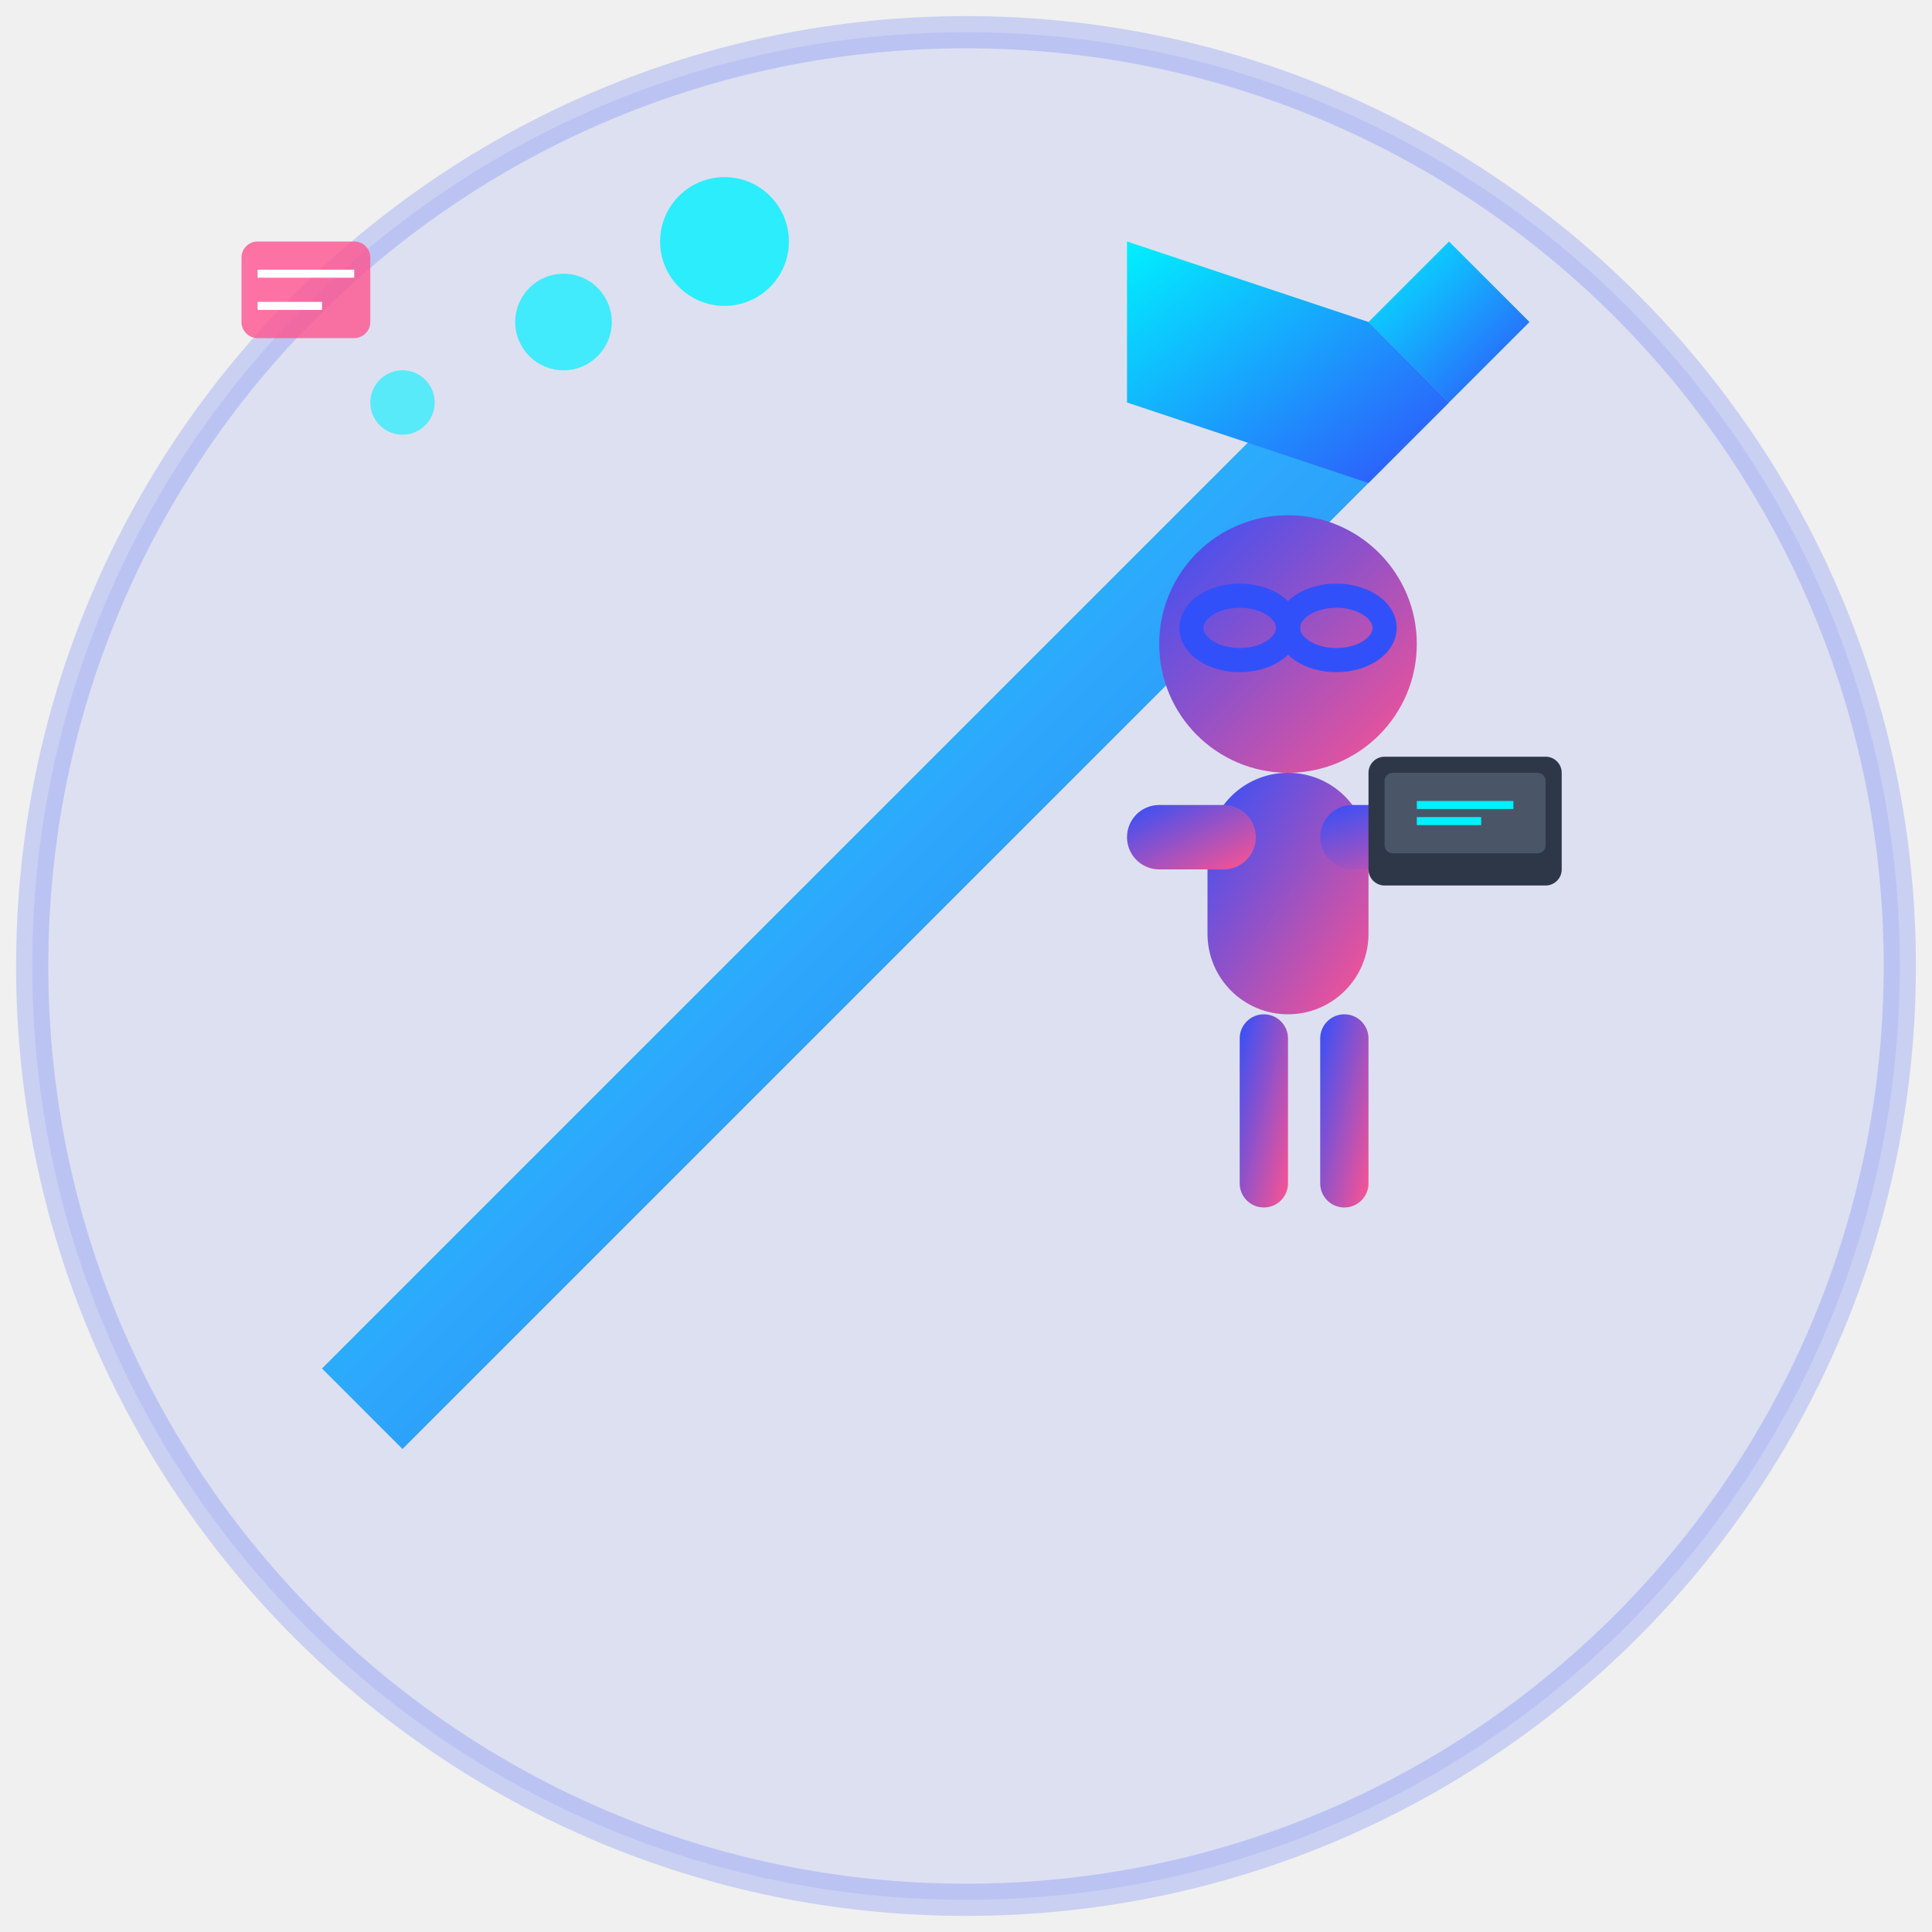
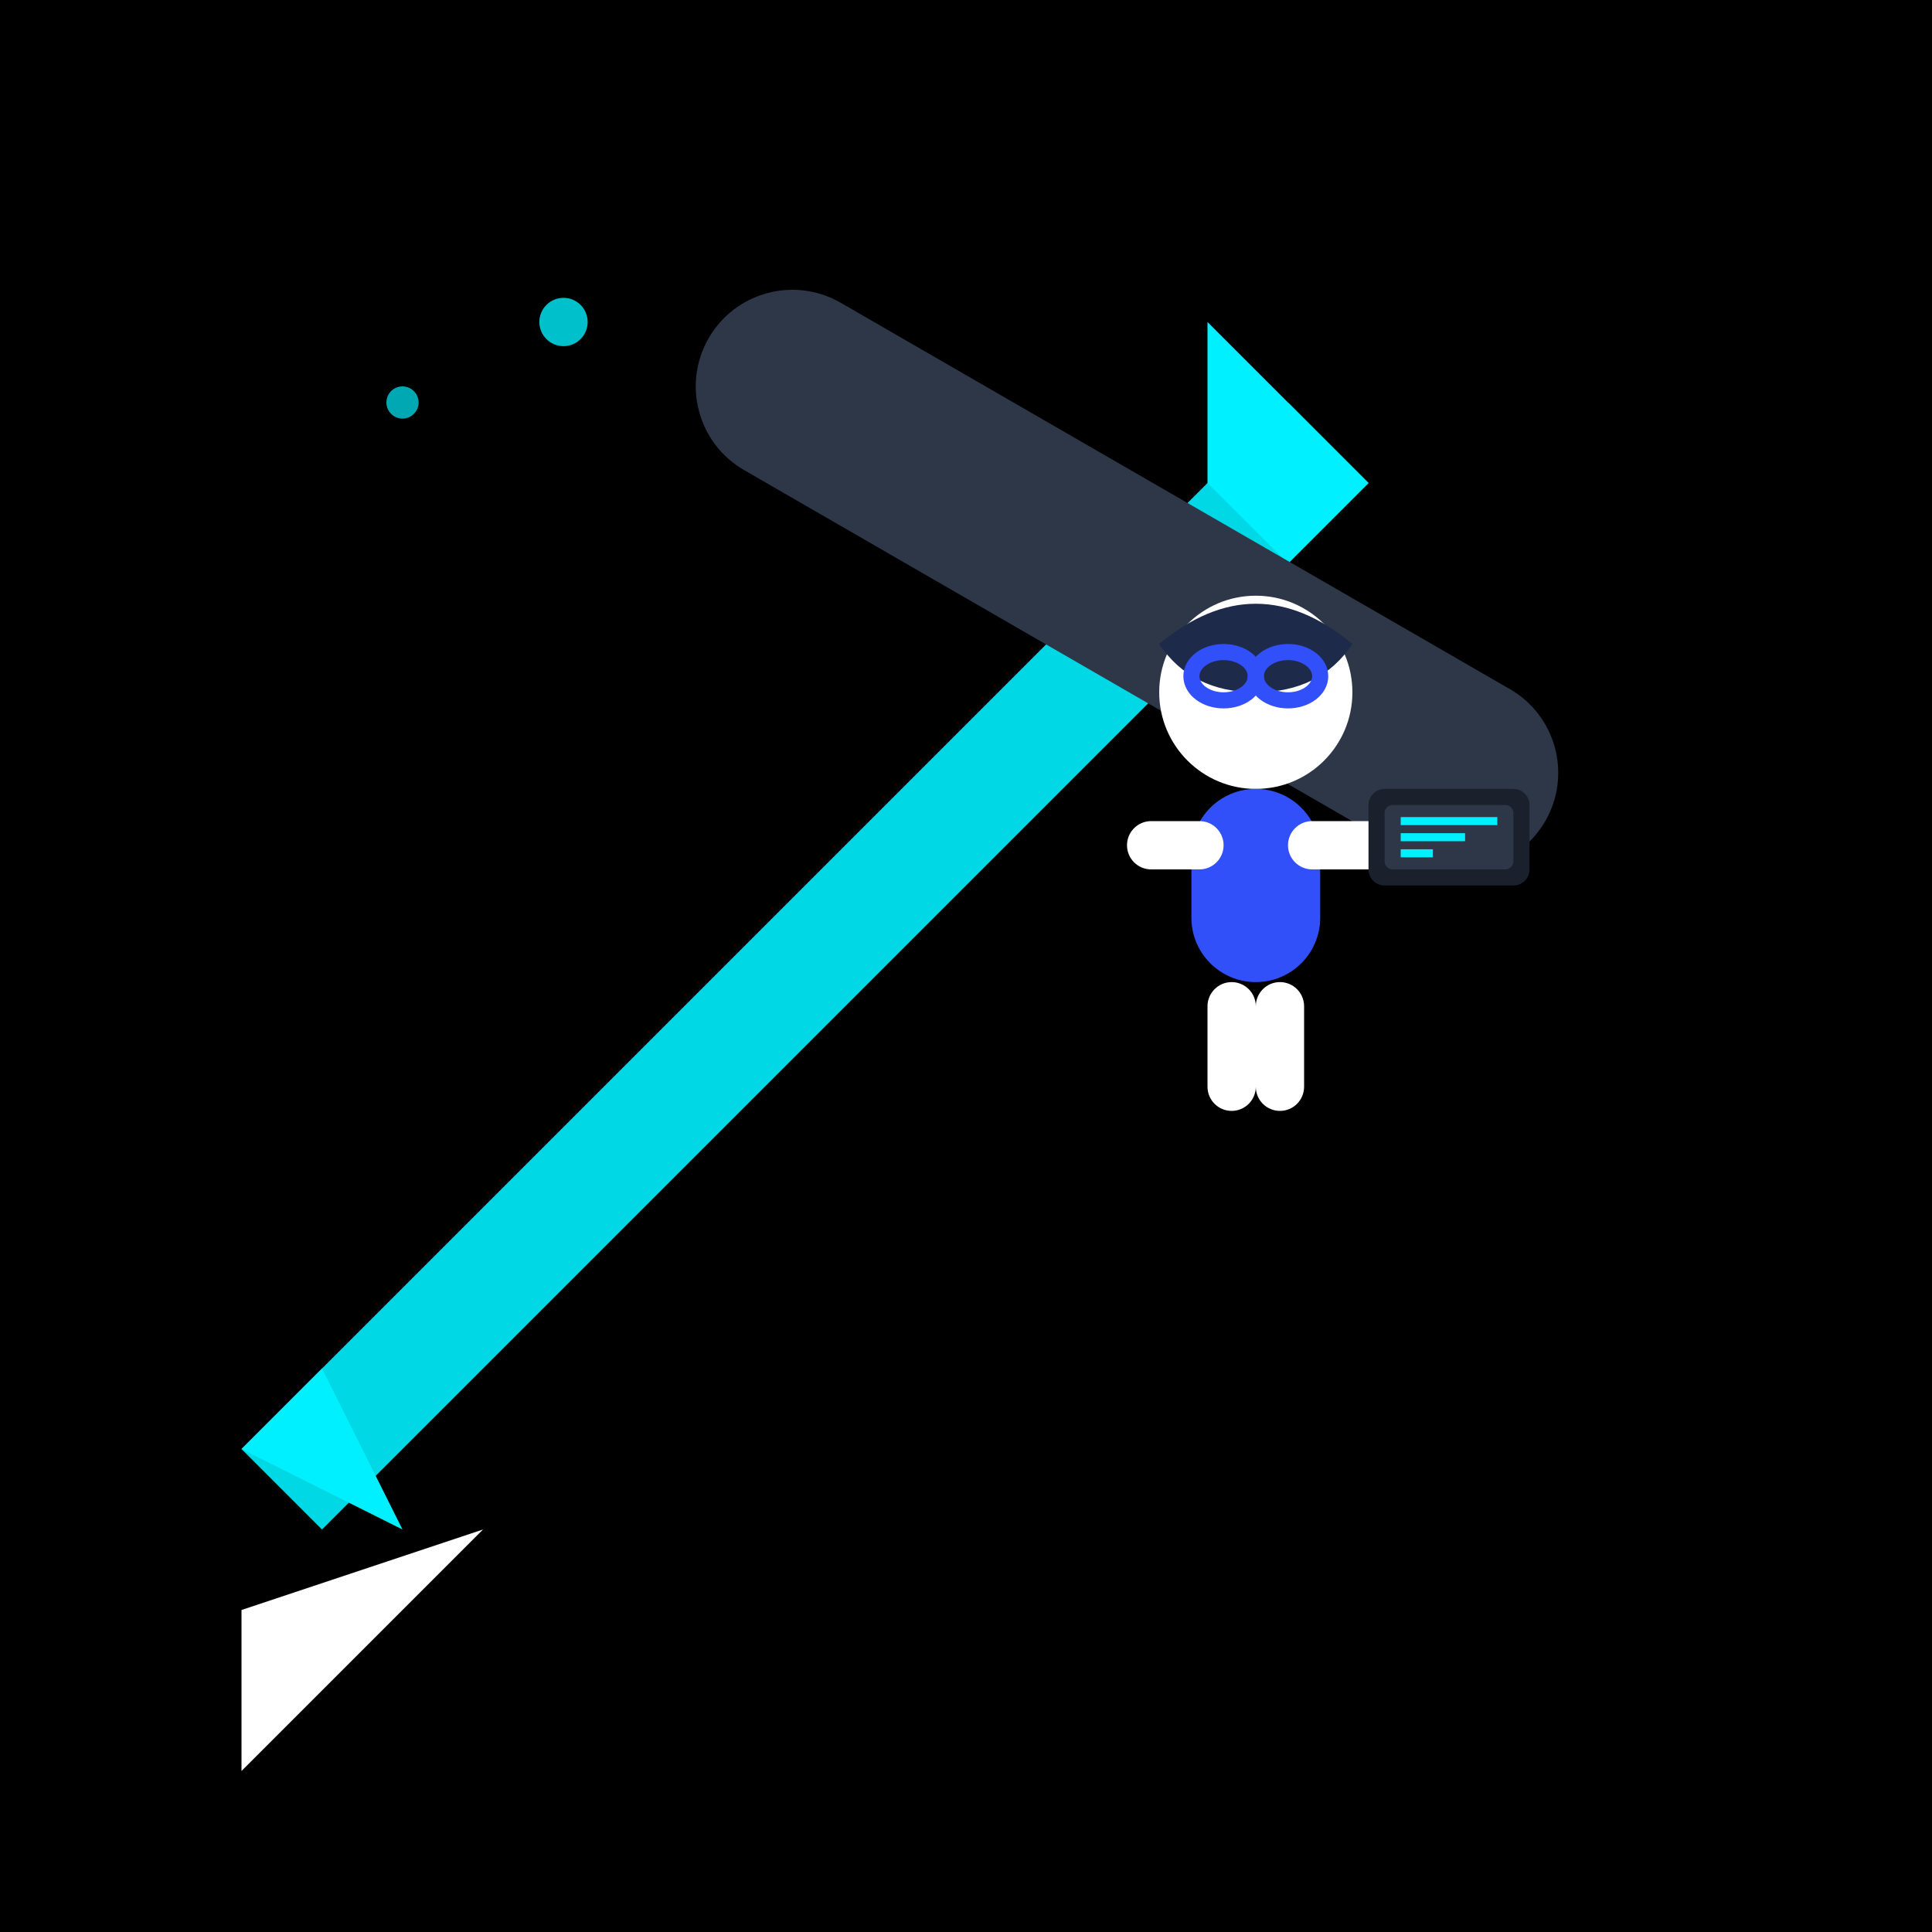
<svg xmlns="http://www.w3.org/2000/svg" width="120" height="120" viewBox="0 0 120 120" fill="none">
  <defs>
    <linearGradient id="arrowGradient" x1="0%" y1="0%" x2="100%" y2="100%">
      <stop offset="0%" style="stop-color:#00f0ff;stop-opacity:1" />
      <stop offset="100%" style="stop-color:#3250fa;stop-opacity:1" />
    </linearGradient>
    <linearGradient id="personGradient" x1="0%" y1="0%" x2="100%" y2="100%">
      <stop offset="0%" style="stop-color:#3250fa;stop-opacity:1" />
      <stop offset="100%" style="stop-color:#ff538f;stop-opacity:1" />
    </linearGradient>
  </defs>
-   <circle cx="60" cy="60" r="58" fill="rgba(50, 80, 250, 0.1)" stroke="rgba(50, 80, 250, 0.2)" stroke-width="2" />
-   <path d="M20 85 L45 60 L70 35 L85 20 L90 25 L75 40 L50 65 L25 90 Z" fill="url(#arrowGradient)" opacity="0.9" />
-   <path d="M70 15 L85 20 L90 25 L85 30 L70 25 Z" fill="url(#arrowGradient)" />
-   <path d="M85 20 L90 25 L95 20 L90 15 Z" fill="url(#arrowGradient)" />
-   <g transform="translate(65, 25)">
-     <circle cx="15" cy="15" r="8" fill="url(#personGradient)" />
-     <ellipse cx="12" cy="14" rx="3" ry="2" fill="none" stroke="#3250fa" stroke-width="1.5" />
-     <ellipse cx="18" cy="14" rx="3" ry="2" fill="none" stroke="#3250fa" stroke-width="1.5" />
-     <line x1="15" y1="14" x2="15" y2="14" stroke="#3250fa" stroke-width="1" />
-     <rect x="10" y="23" width="10" height="15" rx="5" fill="url(#personGradient)" />
-     <rect x="5" y="25" width="8" height="4" rx="2" fill="url(#personGradient)" />
-     <rect x="17" y="25" width="12" height="4" rx="2" fill="url(#personGradient)" />
-     <rect x="20" y="22" width="12" height="8" rx="1" fill="#2d3748" />
-     <rect x="21" y="23" width="10" height="5" rx="0.5" fill="#4a5568" />
-     <line x1="23" y1="25" x2="29" y2="25" stroke="#00f0ff" stroke-width="0.5" />
-     <line x1="23" y1="26" x2="27" y2="26" stroke="#00f0ff" stroke-width="0.5" />
-     <rect x="12" y="38" width="3" height="12" rx="1.5" fill="url(#personGradient)" />
-     <rect x="17" y="38" width="3" height="12" rx="1.5" fill="url(#personGradient)" />
+   <rect width="120" height="120" fill="#000000" />
+   <path d="M15 90 L40 65 L65 40 L80 25 L85 30 L70 45 L45 70 L20 95 Z" fill="#00f0ff" opacity="0.9" />
+   <path d="M20 85 L15 90 L25 95 Z" fill="#00f0ff" />
+   <path d="M75 20 L80 25 L85 30 L80 35 L75 30 Z" fill="#00f0ff" />
+   <rect x="40" y="30" width="60" height="12" rx="6" fill="#2d3748" transform="rotate(30 70 36)" />
+   <g transform="translate(70, 35)">
+     <circle cx="8" cy="8" r="6" fill="#ffffff" />
+     <path d="M2 5 Q8 0 14 5 Q12 8 8 8 Q4 8 2 5" fill="#1e2a4a" />
+     <ellipse cx="6" cy="7" rx="2" ry="1.5" fill="none" stroke="#3250fa" stroke-width="1" />
+     <ellipse cx="10" cy="7" rx="2" ry="1.5" fill="none" stroke="#3250fa" stroke-width="1" />
+     <line x1="8" y1="7" x2="8" y2="7" stroke="#3250fa" stroke-width="1" />
+     <rect x="4" y="14" width="8" height="12" rx="4" fill="#3250fa" />
+     <rect x="0" y="16" width="6" height="3" rx="1.5" fill="#ffffff" />
+     <rect x="10" y="16" width="10" height="3" rx="1.5" fill="#ffffff" />
+     <rect x="15" y="14" width="10" height="6" rx="1" fill="#1a202c" />
+     <rect x="16" y="15" width="8" height="4" rx="0.5" fill="#2d3748" />
+     <line x1="17" y1="16" x2="23" y2="16" stroke="#00f0ff" stroke-width="0.5" />
+     <line x1="17" y1="17" x2="21" y2="17" stroke="#00f0ff" stroke-width="0.5" />
+     <line x1="17" y1="18" x2="19" y2="18" stroke="#00f0ff" stroke-width="0.5" />
+     <rect x="5" y="26" width="3" height="8" rx="1.5" fill="#ffffff" />
+     <rect x="8" y="26" width="3" height="8" rx="1.5" fill="#ffffff" />
  </g>
-   <g transform="translate(15, 15)">
-     <rect x="0" y="0" width="8" height="6" rx="1" fill="#ff538f" opacity="0.8" />
-     <line x1="1" y1="2" x2="7" y2="2" stroke="white" stroke-width="0.5" />
-     <line x1="1" y1="4" x2="5" y2="4" stroke="white" stroke-width="0.5" />
-   </g>
-   <circle cx="25" cy="25" r="2" fill="#00f0ff" opacity="0.6" />
-   <circle cx="35" cy="20" r="3" fill="#00f0ff" opacity="0.7" />
-   <circle cx="45" cy="15" r="4" fill="#00f0ff" opacity="0.8" />
+   <path d="M15 100 L30 95 L15 110 Z" fill="#ffffff" />
+   <circle cx="25" cy="25" r="1" fill="#00f0ff" opacity="0.7" />
+   <circle cx="35" cy="20" r="1.5" fill="#00f0ff" opacity="0.8" />
</svg>
